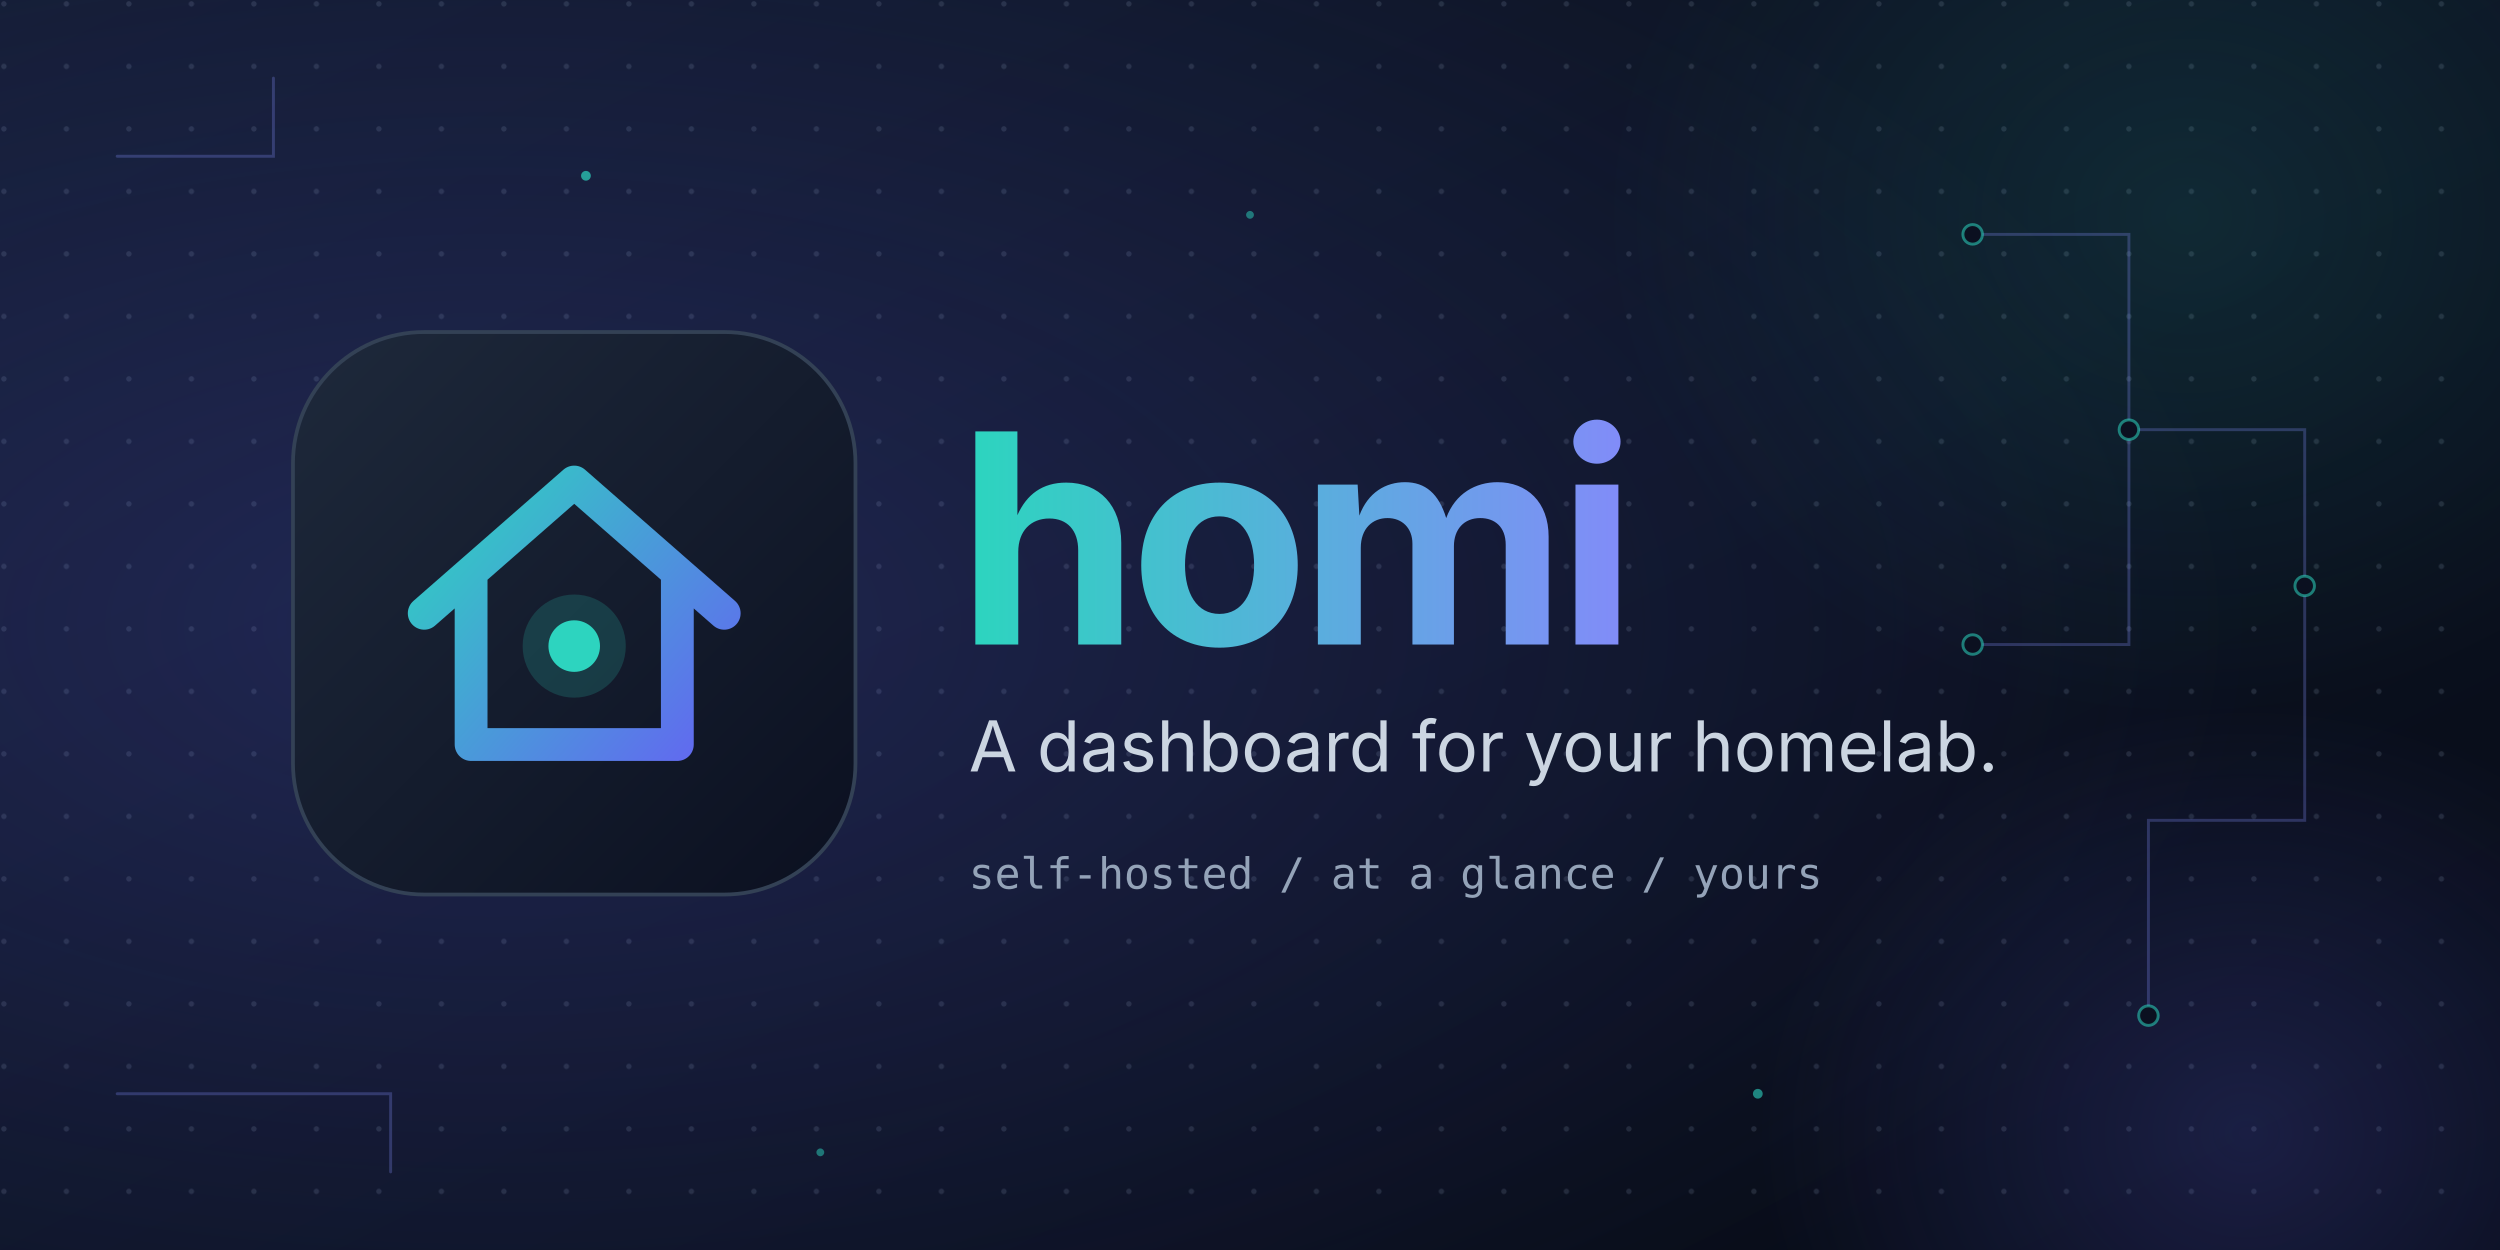
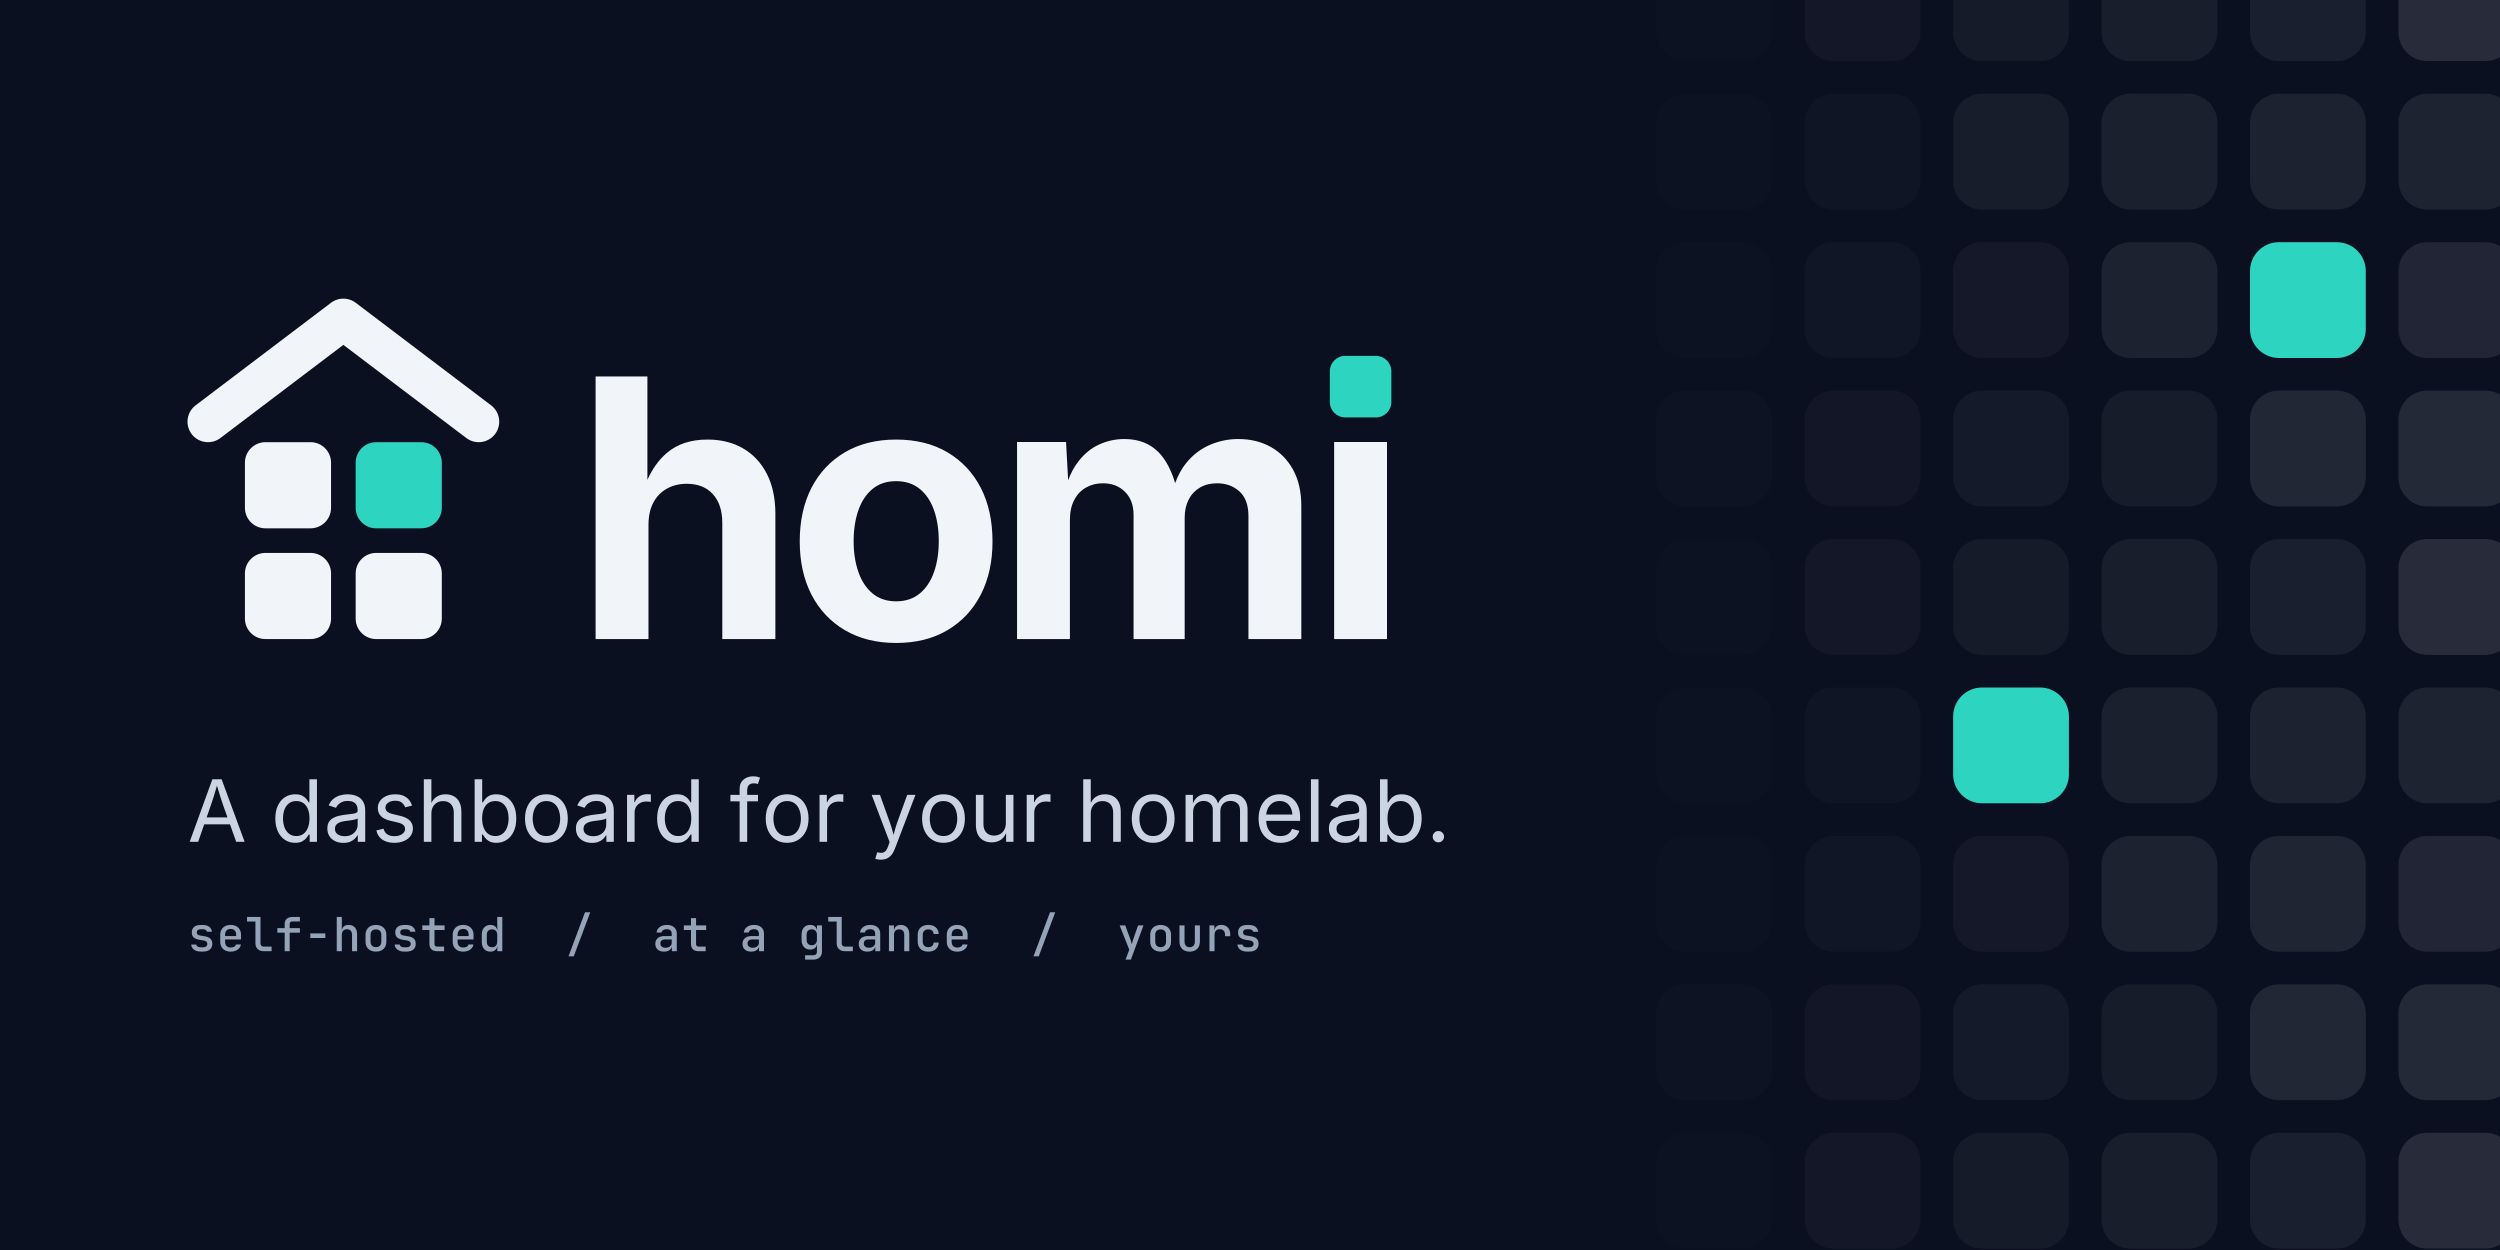
- <svg xmlns="http://www.w3.org/2000/svg" viewBox="0 0 1280 640" width="1280" height="640">
-   <defs>
-     <linearGradient id="bg" x1="0" y1="0" x2="1" y2="1">
-       <stop offset="0" stop-color="#111a2e" />
-       <stop offset="1" stop-color="#070b16" />
-     </linearGradient>
-     <linearGradient id="tile" x1="0" y1="0" x2="1" y2="1">
-       <stop offset="0" stop-color="#1e293b" />
-       <stop offset="1" stop-color="#0b1020" />
-     </linearGradient>
-     <linearGradient id="hs" gradientUnits="userSpaceOnUse" x1="28" y1="32" x2="92" y2="88">
-       <stop offset="0" stop-color="#2dd4bf" />
-       <stop offset="1" stop-color="#6366f1" />
-     </linearGradient>
-     <linearGradient id="wm" x1="0" y1="0" x2="1" y2="0">
-       <stop offset="0" stop-color="#2dd4bf" />
-       <stop offset="1" stop-color="#818cf8" />
-     </linearGradient>
-     <radialGradient id="glow" cx="0.2" cy="0.5" r="0.7">
-       <stop offset="0" stop-color="#6366f1" stop-opacity="0.22" />
-       <stop offset="1" stop-color="#6366f1" stop-opacity="0" />
-     </radialGradient>
-     <radialGradient id="g1">
-       <stop offset="0" stop-color="#2dd4bf" stop-opacity="0.12" />
-       <stop offset="1" stop-color="#2dd4bf" stop-opacity="0" />
-     </radialGradient>
-     <radialGradient id="g2">
-       <stop offset="0" stop-color="#6366f1" stop-opacity="0.2" />
-       <stop offset="1" stop-color="#6366f1" stop-opacity="0" />
-     </radialGradient>
-     <pattern id="dots" width="32" height="32" patternUnits="userSpaceOnUse">
-       <circle cx="2" cy="2" r="1.4" fill="#94a3b8" fill-opacity="0.18" />
-     </pattern>
-   </defs>
-   <rect width="1280" height="640" fill="url(#bg)" />
-   <rect width="1280" height="640" fill="url(#dots)" />
-   <rect width="1280" height="640" fill="url(#glow)" />
-   <rect x="820" y="-150" width="600" height="520" fill="url(#g1)" />
-   <rect x="900" y="360" width="500" height="440" fill="url(#g2)" />
-   <g fill="none" stroke="#818cf8" stroke-opacity="0.28" stroke-width="1.5" stroke-linecap="round">
-     <path d="M1010 120 H1090 V220 H1180 V300" />
-     <path d="M1090 220 V330 H1010" />
-     <path d="M1180 300 V420 H1100 V520" />
-     <path d="M60 80 H140 V40" />
-     <path d="M60 560 H200 V600" />
+ <svg xmlns="http://www.w3.org/2000/svg" viewBox="0 0 1280 640" width="1280" height="640" role="img">
+   <rect width="1280" height="640" fill="#0b1020" />
+   <rect x="848" y="-28" width="59.28" height="59.28" rx="14.82" fill="#f1f5f9" fill-opacity="0.009" />
+   <rect x="924" y="-28" width="59.28" height="59.28" rx="14.82" fill="#f1f5f9" fill-opacity="0.036" />
+   <rect x="1000" y="-28" width="59.28" height="59.28" rx="14.82" fill="#f1f5f9" fill-opacity="0.051" />
+   <rect x="1076" y="-28" width="59.28" height="59.28" rx="14.82" fill="#f1f5f9" fill-opacity="0.063" />
+   <rect x="1152" y="-28" width="59.28" height="59.28" rx="14.82" fill="#f1f5f9" fill-opacity="0.069" />
+   <rect x="1228" y="-28" width="59.28" height="59.28" rx="14.82" fill="#f1f5f9" fill-opacity="0.124" />
+   <rect x="848" y="48" width="59.28" height="59.28" rx="14.82" fill="#f1f5f9" fill-opacity="0.01" />
+   <rect x="924" y="48" width="59.28" height="59.28" rx="14.82" fill="#f1f5f9" fill-opacity="0.024" />
+   <rect x="1000" y="48" width="59.28" height="59.28" rx="14.82" fill="#f1f5f9" fill-opacity="0.058" />
+   <rect x="1076" y="48" width="59.28" height="59.28" rx="14.82" fill="#f1f5f9" fill-opacity="0.071" />
+   <rect x="1152" y="48" width="59.28" height="59.28" rx="14.82" fill="#f1f5f9" fill-opacity="0.08" />
+   <rect x="1228" y="48" width="59.28" height="59.28" rx="14.82" fill="#f1f5f9" fill-opacity="0.084" />
+   <rect x="848" y="124" width="59.28" height="59.28" rx="14.82" fill="#f1f5f9" fill-opacity="0.012" />
+   <rect x="924" y="124" width="59.28" height="59.28" rx="14.82" fill="#f1f5f9" fill-opacity="0.028" />
+   <rect x="1000" y="124" width="59.28" height="59.28" rx="14.82" fill="#f1f5f9" fill-opacity="0.039" />
+   <rect x="1076" y="124" width="59.28" height="59.28" rx="14.82" fill="#f1f5f9" fill-opacity="0.08" />
+   <rect x="1152" y="124" width="59.28" height="59.28" rx="14.82" fill="#2dd4bf" />
+   <rect x="1228" y="124" width="59.28" height="59.28" rx="14.82" fill="#f1f5f9" fill-opacity="0.097" />
+   <rect x="848" y="200" width="59.28" height="59.28" rx="14.82" fill="#f1f5f9" fill-opacity="0.013" />
+   <rect x="924" y="200" width="59.28" height="59.28" rx="14.82" fill="#f1f5f9" fill-opacity="0.032" />
+   <rect x="1000" y="200" width="59.28" height="59.28" rx="14.82" fill="#f1f5f9" fill-opacity="0.045" />
+   <rect x="1076" y="200" width="59.28" height="59.28" rx="14.82" fill="#f1f5f9" fill-opacity="0.054" />
+   <rect x="1152" y="200" width="59.28" height="59.28" rx="14.82" fill="#f1f5f9" fill-opacity="0.102" />
+   <rect x="1228" y="200" width="59.28" height="59.28" rx="14.82" fill="#f1f5f9" fill-opacity="0.111" />
+   <rect x="848" y="276" width="59.28" height="59.28" rx="14.82" fill="#f1f5f9" fill-opacity="0.009" />
+   <rect x="924" y="276" width="59.28" height="59.28" rx="14.82" fill="#f1f5f9" fill-opacity="0.036" />
+   <rect x="1000" y="276" width="59.28" height="59.28" rx="14.82" fill="#f1f5f9" fill-opacity="0.051" />
+   <rect x="1076" y="276" width="59.28" height="59.28" rx="14.82" fill="#f1f5f9" fill-opacity="0.063" />
+   <rect x="1152" y="276" width="59.28" height="59.28" rx="14.82" fill="#f1f5f9" fill-opacity="0.069" />
+   <rect x="1228" y="276" width="59.28" height="59.28" rx="14.82" fill="#f1f5f9" fill-opacity="0.124" />
+   <rect x="848" y="352" width="59.28" height="59.28" rx="14.82" fill="#f1f5f9" fill-opacity="0.01" />
+   <rect x="924" y="352" width="59.28" height="59.28" rx="14.82" fill="#f1f5f9" fill-opacity="0.024" />
+   <rect x="1000" y="352" width="59.28" height="59.28" rx="14.82" fill="#2dd4bf" />
+   <rect x="1076" y="352" width="59.28" height="59.28" rx="14.82" fill="#f1f5f9" fill-opacity="0.071" />
+   <rect x="1152" y="352" width="59.28" height="59.28" rx="14.82" fill="#f1f5f9" fill-opacity="0.08" />
+   <rect x="1228" y="352" width="59.28" height="59.28" rx="14.82" fill="#f1f5f9" fill-opacity="0.084" />
+   <rect x="848" y="428" width="59.28" height="59.28" rx="14.82" fill="#f1f5f9" fill-opacity="0.012" />
+   <rect x="924" y="428" width="59.28" height="59.28" rx="14.82" fill="#f1f5f9" fill-opacity="0.028" />
+   <rect x="1000" y="428" width="59.28" height="59.28" rx="14.82" fill="#f1f5f9" fill-opacity="0.039" />
+   <rect x="1076" y="428" width="59.28" height="59.28" rx="14.82" fill="#f1f5f9" fill-opacity="0.08" />
+   <rect x="1152" y="428" width="59.28" height="59.28" rx="14.82" fill="#f1f5f9" fill-opacity="0.091" />
+   <rect x="1228" y="428" width="59.28" height="59.28" rx="14.82" fill="#f1f5f9" fill-opacity="0.097" />
+   <rect x="848" y="504" width="59.28" height="59.28" rx="14.82" fill="#f1f5f9" fill-opacity="0.013" />
+   <rect x="924" y="504" width="59.28" height="59.28" rx="14.82" fill="#f1f5f9" fill-opacity="0.032" />
+   <rect x="1000" y="504" width="59.28" height="59.28" rx="14.82" fill="#f1f5f9" fill-opacity="0.045" />
+   <rect x="1076" y="504" width="59.28" height="59.28" rx="14.82" fill="#f1f5f9" fill-opacity="0.054" />
+   <rect x="1152" y="504" width="59.28" height="59.28" rx="14.82" fill="#f1f5f9" fill-opacity="0.102" />
+   <rect x="1228" y="504" width="59.28" height="59.28" rx="14.82" fill="#f1f5f9" fill-opacity="0.111" />
+   <rect x="848" y="580" width="59.28" height="59.28" rx="14.82" fill="#f1f5f9" fill-opacity="0.009" />
+   <rect x="924" y="580" width="59.28" height="59.28" rx="14.82" fill="#f1f5f9" fill-opacity="0.036" />
+   <rect x="1000" y="580" width="59.28" height="59.28" rx="14.82" fill="#f1f5f9" fill-opacity="0.051" />
+   <rect x="1076" y="580" width="59.28" height="59.28" rx="14.82" fill="#f1f5f9" fill-opacity="0.063" />
+   <rect x="1152" y="580" width="59.28" height="59.28" rx="14.82" fill="#f1f5f9" fill-opacity="0.069" />
+   <rect x="1228" y="580" width="59.28" height="59.28" rx="14.82" fill="#f1f5f9" fill-opacity="0.124" />
+   <rect x="848" y="656" width="59.28" height="59.28" rx="14.82" fill="#f1f5f9" fill-opacity="0.01" />
+   <rect x="924" y="656" width="59.28" height="59.28" rx="14.82" fill="#f1f5f9" fill-opacity="0.024" />
+   <rect x="1000" y="656" width="59.28" height="59.28" rx="14.82" fill="#f1f5f9" fill-opacity="0.058" />
+   <rect x="1076" y="656" width="59.28" height="59.28" rx="14.82" fill="#f1f5f9" fill-opacity="0.071" />
+   <rect x="1152" y="656" width="59.28" height="59.28" rx="14.82" fill="#f1f5f9" fill-opacity="0.08" />
+   <rect x="1228" y="656" width="59.28" height="59.28" rx="14.82" fill="#f1f5f9" fill-opacity="0.084" />
+   <g transform="translate(24.6 113) scale(2.1)">
+     <g transform="translate(12 0)">
+       <path d="M27 49 L60 24 L93 49" fill="none" stroke="#f1f5f9" stroke-width="10" stroke-linecap="round" stroke-linejoin="round" />
+       <rect x="36" y="54" width="21" height="21" rx="5" fill="#f1f5f9" />
+       <rect x="63" y="54" width="21" height="21" rx="5" fill="#2dd4bf" />
+       <rect x="36" y="81" width="21" height="21" rx="5" fill="#f1f5f9" />
+       <rect x="63" y="81" width="21" height="21" rx="5" fill="#f1f5f9" />
+     </g>
+     <svg x="113" y="14" width="229" height="100" viewBox="0 12 229 100">
+       <path d="M33.39 72.20L33.39 100L20.50 100L20.50 35.98L33.13 35.98L33.13 61.20Q34.94 57.12 37.86 54.63Q41.68 51.36 47.79 51.36Q52.77 51.36 56.49 53.53Q60.20 55.70 62.27 59.76Q64.33 63.82 64.33 69.45L64.33 100L51.39 100L51.39 71.68Q51.39 67.21 49.10 64.68Q46.80 62.14 42.71 62.14Q40.01 62.14 37.88 63.33Q35.75 64.51 34.57 66.74Q33.39 68.98 33.39 72.20 M93.77 100.95Q86.55 100.95 81.27 97.83Q75.98 94.71 73.12 89.15Q70.27 83.59 70.27 76.20Q70.27 68.72 73.12 63.15Q75.98 57.59 81.27 54.47Q86.55 51.36 93.77 51.36Q101.03 51.36 106.29 54.47Q111.56 57.59 114.42 63.15Q117.27 68.72 117.27 76.20Q117.27 83.59 114.42 89.15Q111.56 94.71 106.29 97.83Q101.03 100.95 93.77 100.95M93.77 90.80Q97.21 90.80 99.53 88.89Q101.85 86.98 103.01 83.65Q104.17 80.32 104.17 76.15Q104.17 71.90 103.01 68.59Q101.85 65.28 99.53 63.39Q97.21 61.50 93.77 61.50Q90.33 61.50 88.03 63.39Q85.73 65.28 84.57 68.59Q83.41 71.90 83.41 76.15Q83.41 80.32 84.57 83.65Q85.73 86.98 88.03 88.89Q90.33 90.80 93.77 90.80 M136.14 100L123.25 100L123.25 51.96L135.20 51.96L135.71 61.29Q136.70 58.62 138.21 56.69Q140.36 53.89 143.28 52.56Q146.20 51.23 149.42 51.23Q154.62 51.23 157.80 54.50Q160.34 57.12 161.80 61.97Q162.83 59.14 164.50 57.07Q166.91 54.11 170.24 52.67Q173.57 51.23 177.22 51.23Q181.65 51.23 185.11 53.16Q188.57 55.10 190.56 58.73Q192.56 62.36 192.56 67.60L192.56 100L179.67 100L179.67 70.05Q179.67 65.97 177.46 63.99Q175.25 62.02 172.02 62.02Q169.62 62.02 167.83 63.07Q166.05 64.12 165.08 66.01Q164.12 67.90 164.12 70.44L164.12 100L151.66 100L151.66 69.71Q151.66 66.18 149.57 64.10Q147.49 62.02 144.18 62.02Q141.90 62.02 140.08 63.05Q138.25 64.08 137.20 66.08Q136.14 68.07 136.14 70.95 M213.45 100L200.56 100L200.56 51.96L213.45 51.96" fill="#f1f5f9" />
+       <rect x="199.51" y="30.96" width="15" height="15" rx="3.75" fill="#2dd4bf" />
+     </svg>
  </g>
-   <g fill="#0b1020" stroke="#2dd4bf" stroke-opacity="0.55" stroke-width="1.5">
-     <circle cx="1010" cy="120" r="5" />
-     <circle cx="1090" cy="220" r="5" />
-     <circle cx="1180" cy="300" r="5" />
-     <circle cx="1010" cy="330" r="5" />
-     <circle cx="1100" cy="520" r="5" />
-   </g>
-   <g fill="#2dd4bf">
-     <circle cx="300" cy="90" r="2.5" fill-opacity="0.7" />
-     <circle cx="640" cy="110" r="2" fill-opacity="0.5" />
-     <circle cx="900" cy="560" r="2.5" fill-opacity="0.6" />
-     <circle cx="420" cy="590" r="2" fill-opacity="0.5" />
-   </g>
-   <g transform="translate(150,170) scale(2.4)">
-     <rect width="120" height="120" rx="28" fill="url(#tile)" stroke="#334155" stroke-width="0.8" />
-     <path d="M28 60 L60 32 L92 60 M38 51.25 V88 H82 V51.25" fill="none" stroke="url(#hs)" stroke-width="7" stroke-linecap="round" stroke-linejoin="round" />
-     <circle cx="60" cy="67" r="11" fill="#2dd4bf" fill-opacity="0.18" />
-     <circle cx="60" cy="67" r="5.5" fill="#2dd4bf" />
-   </g>
-   <text x="490" y="330" font-family="Inter,'SF Pro Display','Helvetica Neue',Arial,sans-serif" font-size="150" font-weight="700" letter-spacing="-5" fill="url(#wm)">homi</text>
-   <text x="496" y="395" font-family="Inter,'SF Pro Display','Helvetica Neue',Arial,sans-serif" font-size="36" font-weight="400" fill="#cbd5e1">A dashboard for your homelab.</text>
-   <g font-family="'SF Mono',Menlo,monospace" font-size="22" fill="#94a3b8">
-     <text x="496" y="455">self-hosted  /  at a glance  /  yours</text>
-   </g>
+   <path d="M101.46 431L97.12 431L108.74 398.99L113.47 398.99L125.24 431L120.94 431L117.74 422.06L104.55 422.06L101.46 431M105.80 418.50L116.47 418.50L114.15 412.01Q113.53 410.25 112.71 407.60Q112.03 405.43 111.08 402.25Q110.16 405.48 109.47 407.69Q108.61 410.38 108.05 412.01  M151.13 431.52Q148.14 431.52 145.84 429.99Q143.54 428.46 142.26 425.67Q140.97 422.88 140.97 419.05Q140.97 415.25 142.27 412.47Q143.57 409.69 145.87 408.18Q148.16 406.68 151.15 406.68Q153.49 406.68 154.87 407.45Q156.24 408.23 156.98 409.20Q157.72 410.18 158.11 410.83L158.41 410.83L158.41 398.99L162.28 398.99L162.28 431L158.54 431L158.54 427.28L158.11 427.28Q157.72 427.95 156.96 428.95Q156.20 429.95 154.81 430.73Q153.43 431.52 151.13 431.52M151.71 428.06Q153.90 428.06 155.40 426.91Q156.91 425.76 157.68 423.72Q158.46 421.68 158.46 419.01Q158.46 416.35 157.69 414.36Q156.93 412.37 155.43 411.26Q153.92 410.14 151.71 410.14Q149.43 410.14 147.92 411.32Q146.40 412.50 145.65 414.51Q144.90 416.52 144.90 419.01Q144.90 421.53 145.66 423.58Q146.42 425.63 147.95 426.84Q149.47 428.06 151.71 428.06 M175.79 431.56Q173.52 431.56 171.66 430.70Q169.80 429.84 168.70 428.19Q167.61 426.53 167.61 424.17Q167.61 422.11 168.42 420.82Q169.24 419.53 170.60 418.79Q171.97 418.04 173.62 417.68Q175.28 417.31 176.95 417.10Q179.10 416.82 180.46 416.67Q181.81 416.52 182.46 416.15Q183.12 415.79 183.12 414.91L183.12 414.78Q183.12 413.28 182.56 412.23Q182 411.19 180.88 410.63Q179.77 410.07 178.09 410.07Q176.37 410.07 175.15 410.61Q173.92 411.15 173.16 411.95Q172.40 412.76 172.01 413.60L168.29 412.37Q169.22 410.18 170.79 408.95Q172.36 407.71 174.25 407.20Q176.14 406.68 177.98 406.68Q179.19 406.68 180.72 406.97Q182.26 407.26 183.69 408.12Q185.12 408.98 186.05 410.67Q186.99 412.35 186.99 415.17L186.99 431L183.18 431L183.18 427.73L182.93 427.73Q182.52 428.57 181.62 429.46Q180.71 430.36 179.27 430.96Q177.83 431.56 175.79 431.56M176.46 428.14Q178.61 428.14 180.09 427.30Q181.57 426.47 182.35 425.12Q183.12 423.78 183.12 422.32L183.12 418.99Q182.88 419.27 182.09 419.50Q181.29 419.72 180.27 419.89Q179.25 420.06 178.30 420.18Q177.34 420.30 176.78 420.37Q175.38 420.54 174.17 420.96Q172.96 421.38 172.23 422.18Q171.50 422.99 171.50 424.36Q171.50 425.61 172.14 426.45Q172.79 427.28 173.90 427.71Q175.02 428.14 176.46 428.14 M201.94 431.52Q199.47 431.52 197.55 430.80Q195.62 430.08 194.38 428.66Q193.13 427.24 192.70 425.18L196.38 424.30Q196.89 426.27 198.32 427.20Q199.75 428.12 201.90 428.12Q204.41 428.12 205.90 427.05Q207.40 425.97 207.40 424.49Q207.40 423.24 206.53 422.42Q205.66 421.59 203.87 421.18L199.88 420.24Q196.61 419.46 195.02 417.84Q193.43 416.22 193.43 413.68Q193.43 411.62 194.59 410.04Q195.75 408.46 197.76 407.57Q199.77 406.68 202.33 406.68Q204.80 406.68 206.53 407.42Q208.26 408.16 209.34 409.46Q210.43 410.76 210.96 412.46L207.46 413.36Q206.97 412.07 205.82 411.02Q204.67 409.97 202.35 409.97Q200.20 409.97 198.77 410.96Q197.34 411.94 197.34 413.45Q197.34 414.78 198.31 415.58Q199.28 416.39 201.38 416.88L205.01 417.74Q208.28 418.52 209.85 420.14Q211.41 421.76 211.41 424.23Q211.41 426.34 210.22 427.98Q209.03 429.63 206.89 430.57Q204.75 431.52 201.94 431.52 M220.87 416.61L220.87 431L217 431L217 398.99L220.87 398.99L220.87 411.13Q221.86 409.09 223.34 408.08Q225.36 406.68 228.09 406.68Q230.51 406.68 232.35 407.68Q234.19 408.68 235.21 410.69Q236.23 412.70 236.23 415.75L236.23 431L232.34 431L232.34 416.07Q232.34 413.30 230.89 411.73Q229.44 410.16 226.93 410.16Q225.21 410.16 223.83 410.91Q222.46 411.66 221.66 413.10Q220.87 414.54 220.87 416.61 M254.17 431.52Q251.89 431.52 250.49 430.73Q249.10 429.95 248.35 428.95Q247.59 427.95 247.19 427.28L246.76 427.28L246.76 431L243.02 431L243.02 398.99L246.88 398.99L246.88 410.83L247.19 410.83Q247.59 410.18 248.32 409.20Q249.05 408.23 250.43 407.45Q251.80 406.68 254.15 406.68Q257.15 406.68 259.44 408.18Q261.73 409.69 263.03 412.47Q264.33 415.25 264.33 419.05Q264.33 422.88 263.04 425.67Q261.75 428.46 259.46 429.99Q257.18 431.52 254.17 431.52M253.59 428.06Q255.84 428.06 257.36 426.84Q258.87 425.63 259.64 423.58Q260.40 421.53 260.40 419.01Q260.40 416.52 259.65 414.51Q258.89 412.50 257.38 411.32Q255.87 410.14 253.59 410.14Q251.38 410.14 249.87 411.26Q248.37 412.37 247.60 414.36Q246.84 416.35 246.84 419.01Q246.84 421.68 247.62 423.72Q248.39 425.76 249.90 426.91Q251.42 428.06 253.59 428.06 M279.73 431.52Q276.47 431.52 274.01 429.97Q271.55 428.42 270.17 425.63Q268.80 422.84 268.80 419.14Q268.80 415.38 270.17 412.58Q271.55 409.77 274.01 408.23Q276.47 406.68 279.73 406.68Q283.02 406.68 285.49 408.23Q287.96 409.77 289.34 412.58Q290.71 415.38 290.71 419.14Q290.71 422.84 289.34 425.63Q287.96 428.42 285.49 429.97Q283.02 431.52 279.73 431.52M279.73 428.06Q282.16 428.06 283.73 426.81Q285.30 425.56 286.05 423.53Q286.80 421.50 286.80 419.14Q286.80 416.76 286.05 414.70Q285.30 412.65 283.73 411.40Q282.16 410.14 279.73 410.14Q277.33 410.14 275.78 411.40Q274.23 412.65 273.48 414.69Q272.73 416.73 272.73 419.14Q272.73 421.50 273.48 423.53Q274.23 425.56 275.78 426.81Q277.33 428.06 279.73 428.06 M303.07 431.56Q300.79 431.56 298.93 430.70Q297.07 429.84 295.98 428.19Q294.88 426.53 294.88 424.17Q294.88 422.11 295.70 420.82Q296.51 419.53 297.88 418.79Q299.24 418.04 300.90 417.68Q302.55 417.31 304.23 417.10Q306.38 416.82 307.73 416.67Q309.08 416.52 309.74 416.15Q310.39 415.79 310.39 414.91L310.39 414.78Q310.39 413.28 309.83 412.23Q309.28 411.19 308.16 410.63Q307.04 410.07 305.37 410.07Q303.65 410.07 302.42 410.61Q301.20 411.15 300.43 411.95Q299.67 412.76 299.29 413.60L295.57 412.37Q296.49 410.18 298.06 408.95Q299.63 407.71 301.52 407.20Q303.41 406.68 305.26 406.68Q306.46 406.68 308 406.97Q309.53 407.26 310.96 408.12Q312.39 408.98 313.33 410.67Q314.26 412.35 314.26 415.17L314.26 431L310.46 431L310.46 427.73L310.20 427.73Q309.79 428.57 308.89 429.46Q307.99 430.36 306.55 430.96Q305.11 431.56 303.07 431.56M303.73 428.14Q305.88 428.14 307.36 427.30Q308.85 426.47 309.62 425.12Q310.39 423.78 310.39 422.32L310.39 418.99Q310.16 419.27 309.36 419.50Q308.57 419.72 307.55 419.89Q306.53 420.06 305.57 420.18Q304.61 420.30 304.05 420.37Q302.66 420.54 301.44 420.96Q300.23 421.38 299.50 422.18Q298.77 422.99 298.77 424.36Q298.77 425.61 299.41 426.45Q300.06 427.28 301.18 427.71Q302.29 428.14 303.73 428.14 M324.92 431L321.05 431L321.05 406.98L324.79 406.98L324.79 410.68L325.04 410.68Q325.71 408.85 327.42 407.74Q329.13 406.64 331.28 406.64Q331.71 406.64 332.30 406.66Q332.89 406.68 333.23 406.70L333.23 410.59Q333.06 410.55 332.37 410.46Q331.68 410.38 330.91 410.38Q329.19 410.38 327.83 411.09Q326.46 411.81 325.69 413.07Q324.92 414.33 324.92 415.96 M346.62 431.52Q343.63 431.52 341.33 429.99Q339.03 428.46 337.74 425.67Q336.45 422.88 336.45 419.05Q336.45 415.25 337.75 412.47Q339.05 409.69 341.35 408.18Q343.65 406.68 346.64 406.68Q348.98 406.68 350.35 407.45Q351.73 408.23 352.47 409.20Q353.21 410.18 353.60 410.83L353.90 410.83L353.90 398.99L357.77 398.99L357.77 431L354.03 431L354.03 427.28L353.60 427.28Q353.21 427.95 352.45 428.95Q351.69 429.95 350.30 430.73Q348.91 431.52 346.62 431.52M347.20 428.06Q349.39 428.06 350.89 426.91Q352.39 425.76 353.17 423.72Q353.94 421.68 353.94 419.01Q353.94 416.35 353.18 414.36Q352.42 412.37 350.91 411.26Q349.41 410.14 347.20 410.14Q344.92 410.14 343.40 411.32Q341.89 412.50 341.14 414.51Q340.38 416.52 340.38 419.01Q340.38 421.53 341.15 423.58Q341.91 425.63 343.44 426.84Q344.96 428.06 347.20 428.06  M382.56 406.98L388.10 406.98L388.10 410.29L382.56 410.29L382.56 431L378.69 431L378.69 410.29L373.96 410.29L373.96 406.98L378.69 406.98L378.69 403.78Q378.69 401.70 379.67 400.30Q380.65 398.90 382.21 398.19Q383.78 397.48 385.52 397.48Q386.90 397.48 387.80 397.71Q388.70 397.94 389.13 398.13L388.06 401.44Q387.76 401.33 387.27 401.20Q386.79 401.07 385.97 401.07Q384.19 401.07 383.38 401.99Q382.56 402.90 382.56 404.64 M402.99 431.52Q399.72 431.52 397.26 429.97Q394.80 428.42 393.43 425.63Q392.05 422.84 392.05 419.14Q392.05 415.38 393.43 412.58Q394.80 409.77 397.26 408.23Q399.72 406.68 402.99 406.68Q406.28 406.68 408.75 408.23Q411.22 409.77 412.59 412.58Q413.97 415.38 413.97 419.14Q413.97 422.84 412.59 425.63Q411.22 428.42 408.75 429.97Q406.28 431.52 402.99 431.52M402.99 428.06Q405.42 428.06 406.99 426.81Q408.55 425.56 409.31 423.53Q410.06 421.50 410.06 419.14Q410.06 416.76 409.31 414.70Q408.55 412.65 406.99 411.40Q405.42 410.14 402.99 410.14Q400.58 410.14 399.04 411.40Q397.49 412.65 396.74 414.69Q395.99 416.73 395.99 419.14Q395.99 421.50 396.74 423.53Q397.49 425.56 399.04 426.81Q400.58 428.06 402.99 428.06 M423.46 431L419.60 431L419.60 406.98L423.34 406.98L423.34 410.68L423.59 410.68Q424.26 408.85 425.97 407.74Q427.68 406.64 429.82 406.64Q430.25 406.64 430.84 406.66Q431.44 406.68 431.78 406.70L431.78 410.59Q431.61 410.55 430.92 410.46Q430.23 410.38 429.46 410.38Q427.74 410.38 426.38 411.09Q425.01 411.81 424.24 413.07Q423.46 414.33 423.46 415.96  M448.15 439.70L449.14 436.35L449.55 436.46Q450.73 436.76 451.70 436.62Q452.66 436.48 453.44 435.66Q454.21 434.85 454.79 433.13L455.48 431.13L446.30 406.98L450.54 406.98L455.65 421.22Q456.46 423.46 457.02 425.65Q457.26 426.55 457.50 427.46Q457.73 426.55 457.99 425.63Q458.55 423.44 459.34 421.22L464.50 406.98L468.71 406.98L458.16 434.59Q457.43 436.50 456.41 437.74Q455.39 438.97 454.04 439.56Q452.68 440.15 450.99 440.15Q449.96 440.15 449.20 440Q448.45 439.85 448.15 439.70 M483.04 431.52Q479.78 431.52 477.32 429.97Q474.86 428.42 473.48 425.63Q472.11 422.84 472.11 419.14Q472.11 415.38 473.48 412.58Q474.86 409.77 477.32 408.23Q479.78 406.68 483.04 406.68Q486.33 406.68 488.80 408.23Q491.27 409.77 492.64 412.58Q494.02 415.38 494.02 419.14Q494.02 422.84 492.64 425.63Q491.27 428.42 488.80 429.97Q486.33 431.52 483.04 431.52M483.04 428.06Q485.47 428.06 487.04 426.81Q488.61 425.56 489.36 423.53Q490.11 421.50 490.11 419.14Q490.11 416.76 489.36 414.70Q488.61 412.65 487.04 411.40Q485.47 410.14 483.04 410.14Q480.63 410.14 479.09 411.40Q477.54 412.65 476.79 414.69Q476.04 416.73 476.04 419.14Q476.04 421.50 476.79 423.53Q477.54 425.56 479.09 426.81Q480.63 428.06 483.04 428.06 M507.79 431.30Q505.36 431.30 503.53 430.30Q501.69 429.30 500.67 427.28Q499.65 425.26 499.65 422.23L499.65 406.98L503.52 406.98L503.52 421.91Q503.52 424.68 504.98 426.25Q506.44 427.82 508.95 427.82Q510.67 427.82 512.03 427.07Q513.40 426.32 514.19 424.87Q514.99 423.42 514.99 421.38L514.99 406.98L518.88 406.98L518.88 431L515.14 431L515.14 426.51Q514.11 428.85 512.50 429.93Q510.43 431.30 507.79 431.30 M529.53 431L525.67 431L525.67 406.98L529.40 406.98L529.40 410.68L529.66 410.68Q530.33 408.85 532.04 407.74Q533.74 406.64 535.89 406.64Q536.32 406.64 536.91 406.66Q537.50 406.68 537.85 406.70L537.85 410.59Q537.68 410.55 536.99 410.46Q536.30 410.38 535.53 410.38Q533.81 410.38 532.44 411.09Q531.08 411.81 530.31 413.07Q529.53 414.33 529.53 415.96  M558.47 416.61L558.47 431L554.61 431L554.61 398.99L558.47 398.99L558.47 411.13Q559.46 409.09 560.94 408.08Q562.96 406.68 565.69 406.68Q568.12 406.68 569.96 407.68Q571.79 408.68 572.81 410.69Q573.83 412.70 573.83 415.75L573.83 431L569.95 431L569.95 416.07Q569.95 413.30 568.50 411.73Q567.04 410.16 564.53 410.16Q562.81 410.16 561.44 410.91Q560.06 411.66 559.27 413.10Q558.47 414.54 558.47 416.61 M590.40 431.52Q587.13 431.52 584.67 429.97Q582.21 428.42 580.84 425.63Q579.46 422.84 579.46 419.14Q579.46 415.38 580.84 412.58Q582.21 409.77 584.67 408.23Q587.13 406.68 590.40 406.68Q593.69 406.68 596.16 408.23Q598.63 409.77 600 412.58Q601.38 415.38 601.38 419.14Q601.38 422.84 600 425.63Q598.63 428.42 596.16 429.97Q593.69 431.52 590.40 431.52M590.40 428.06Q592.83 428.06 594.39 426.81Q595.96 425.56 596.71 423.53Q597.47 421.50 597.47 419.14Q597.47 416.76 596.71 414.70Q595.96 412.65 594.39 411.40Q592.83 410.14 590.40 410.14Q587.99 410.14 586.45 411.40Q584.90 412.65 584.15 414.69Q583.39 416.73 583.39 419.14Q583.39 421.50 584.15 423.53Q584.90 425.56 586.45 426.81Q587.99 428.06 590.40 428.06 M610.87 431L607.01 431L607.01 406.98L610.77 406.98L610.79 411.38Q611.26 410.05 612.05 409.11Q613.11 407.84 614.54 407.20Q615.96 406.55 617.51 406.55Q620.13 406.55 621.77 408.16Q623.08 409.47 623.63 411.43Q624.09 410.22 624.90 409.28Q626.04 407.97 627.66 407.26Q629.29 406.55 631.20 406.55Q633.28 406.55 635 407.45Q636.72 408.36 637.74 410.18Q638.76 412.01 638.76 414.80L638.76 431L634.89 431L634.89 414.91Q634.89 412.31 633.43 411.19Q631.97 410.07 630.04 410.07Q628.43 410.07 627.25 410.75Q626.08 411.43 625.45 412.61Q624.82 413.79 624.82 415.32L624.82 431L620.95 431L620.95 414.52Q620.95 412.52 619.62 411.30Q618.29 410.07 616.24 410.07Q614.85 410.07 613.61 410.73Q612.38 411.38 611.63 412.67Q610.87 413.96 610.87 415.88 M655.65 431.52Q652.17 431.52 649.64 429.97Q647.12 428.42 645.75 425.65Q644.39 422.88 644.39 419.18Q644.39 415.49 645.72 412.67Q647.05 409.86 649.49 408.27Q651.93 406.68 655.20 406.68Q657.11 406.68 658.97 407.31Q660.82 407.95 662.34 409.35Q663.85 410.76 664.76 413.06Q665.66 415.36 665.66 418.69L665.66 420.30L648.30 420.30Q648.38 422.62 649.22 424.30Q650.15 426.17 651.81 427.12Q653.48 428.08 655.67 428.08Q657.09 428.08 658.25 427.67Q659.41 427.26 660.24 426.43Q661.08 425.61 661.53 424.38L665.27 425.41Q664.71 427.22 663.38 428.59Q662.05 429.97 660.08 430.74Q658.12 431.52 655.65 431.52M648.32 417.04L661.73 417.04Q661.58 415.40 661.04 414.03Q660.29 412.20 658.83 411.16Q657.37 410.12 655.20 410.12Q653.03 410.12 651.48 411.18Q649.93 412.24 649.12 413.94Q648.43 415.40 648.32 417.04 M671.20 398.99L675.07 398.99L675.07 431L671.20 431 M688.58 431.56Q686.30 431.56 684.45 430.70Q682.59 429.84 681.49 428.19Q680.40 426.53 680.40 424.17Q680.40 422.11 681.21 420.82Q682.03 419.53 683.39 418.79Q684.76 418.04 686.41 417.68Q688.07 417.31 689.74 417.10Q691.89 416.82 693.24 416.67Q694.60 416.52 695.25 416.15Q695.91 415.79 695.91 414.91L695.91 414.78Q695.91 413.28 695.35 412.23Q694.79 411.19 693.67 410.63Q692.56 410.07 690.88 410.07Q689.16 410.07 687.94 410.61Q686.71 411.15 685.95 411.95Q685.19 412.76 684.80 413.60L681.08 412.37Q682.01 410.18 683.58 408.95Q685.14 407.71 687.04 407.20Q688.93 406.68 690.77 406.68Q691.98 406.68 693.51 406.97Q695.05 407.26 696.48 408.12Q697.91 408.98 698.84 410.67Q699.78 412.35 699.78 415.17L699.78 431L695.97 431L695.97 427.73L695.71 427.73Q695.31 428.57 694.40 429.46Q693.50 430.36 692.06 430.96Q690.62 431.56 688.58 431.56M689.25 428.14Q691.40 428.14 692.88 427.30Q694.36 426.47 695.13 425.12Q695.91 423.78 695.91 422.32L695.91 418.99Q695.67 419.27 694.88 419.50Q694.08 419.72 693.06 419.89Q692.04 420.06 691.08 420.18Q690.13 420.30 689.57 420.37Q688.17 420.54 686.96 420.96Q685.75 421.38 685.02 422.18Q684.29 422.99 684.29 424.36Q684.29 425.61 684.93 426.45Q685.57 427.28 686.69 427.71Q687.81 428.14 689.25 428.14 M717.71 431.52Q715.44 431.52 714.04 430.73Q712.64 429.95 711.89 428.95Q711.14 427.95 710.73 427.28L710.30 427.28L710.30 431L706.56 431L706.56 398.99L710.43 398.99L710.43 410.83L710.73 410.83Q711.14 410.18 711.87 409.20Q712.60 408.23 713.98 407.45Q715.35 406.68 717.69 406.68Q720.70 406.68 722.99 408.18Q725.28 409.69 726.58 412.47Q727.88 415.25 727.88 419.05Q727.88 422.88 726.59 425.67Q725.30 428.46 723.01 429.99Q720.72 431.52 717.71 431.52M717.13 428.06Q719.39 428.06 720.91 426.84Q722.42 425.63 723.18 423.58Q723.95 421.53 723.95 419.01Q723.95 416.52 723.19 414.51Q722.44 412.50 720.93 411.32Q719.41 410.14 717.13 410.14Q714.92 410.14 713.42 411.26Q711.91 412.37 711.15 414.36Q710.39 416.35 710.39 419.01Q710.39 421.68 711.16 423.72Q711.94 425.76 713.45 426.91Q714.96 428.06 717.13 428.06 M736.45 431.28Q735.25 431.28 734.40 430.43Q733.55 429.58 733.55 428.38Q733.55 427.18 734.40 426.33Q735.25 425.48 736.45 425.48Q737.65 425.48 738.50 426.33Q739.35 427.18 739.35 428.38Q739.35 429.58 738.50 430.43Q737.65 431.28 736.45 431.28" fill="#cbd5e1" />
+   <path d="M103.78 487.22L102.74 487.22Q101.33 487.22 100.26 486.76Q99.19 486.30 98.58 485.50Q97.97 484.70 97.87 483.59L100.46 483.59Q100.56 484.24 101.16 484.64Q101.76 485.03 102.74 485.03L103.78 485.03Q104.95 485.03 105.55 484.55Q106.15 484.07 106.15 483.28Q106.15 482.51 105.61 482.07Q105.07 481.62 104.02 481.48L102.31 481.22Q100.20 480.88 99.20 480Q98.21 479.13 98.21 477.40Q98.21 475.58 99.40 474.58Q100.58 473.58 102.91 473.58L103.82 473.58Q105.89 473.58 107.12 474.53Q108.36 475.48 108.53 477.06L105.94 477.06Q105.84 476.49 105.30 476.13Q104.76 475.77 103.82 475.77L102.91 475.77Q101.78 475.77 101.27 476.19Q100.75 476.61 100.75 477.42Q100.75 478.14 101.21 478.50Q101.66 478.86 102.62 479.01L104.38 479.30Q106.61 479.61 107.65 480.53Q108.70 481.46 108.70 483.21Q108.70 485.10 107.46 486.16Q106.22 487.22 103.78 487.22 M118.08 487.24Q116.47 487.24 115.26 486.60Q114.05 485.97 113.40 484.82Q112.75 483.66 112.75 482.13L112.75 478.67Q112.75 477.11 113.40 475.97Q114.05 474.83 115.26 474.20Q116.47 473.56 118.08 473.56Q119.71 473.56 120.91 474.20Q122.11 474.83 122.76 475.97Q123.41 477.11 123.41 478.67L123.41 481.02L115.25 481.02L115.25 482.13Q115.25 483.59 115.98 484.36Q116.71 485.13 118.10 485.13Q119.23 485.13 119.93 484.73Q120.62 484.34 120.79 483.57L123.36 483.57Q123.07 485.25 121.63 486.24Q120.19 487.24 118.08 487.24M115.25 479.27L120.91 479.25L120.91 478.65Q120.91 477.21 120.19 476.42Q119.47 475.62 118.08 475.62Q116.71 475.62 115.98 476.42Q115.25 477.21 115.25 478.67 M139.06 487L134.86 487Q133.63 487 132.72 486.51Q131.81 486.02 131.29 485.10Q130.78 484.19 130.78 482.99L130.78 471.83L126.46 471.83L126.46 469.48L133.37 469.48L133.37 482.99Q133.37 483.76 133.80 484.20Q134.23 484.65 134.98 484.65L139.06 484.65 M148.32 487L145.75 487L145.75 477.54L142.01 477.54L142.01 475.19L145.75 475.19L145.75 473.06Q145.75 471.40 146.81 470.44Q147.86 469.48 149.69 469.48L153.55 469.48L153.55 471.78L149.74 471.78Q149.06 471.78 148.69 472.12Q148.32 472.46 148.32 473.08L148.32 475.19L153.55 475.19L153.55 477.54L148.32 477.54 M166.56 480.26L158.88 480.26L158.88 477.90L166.56 477.90 M175.01 487L172.42 487L172.42 469.48L175.01 469.48L175.01 473.80L174.98 476.32L175.03 476.32Q175.18 475.17 175.92 474.45Q176.86 473.56 178.51 473.56Q180.48 473.56 181.66 474.82Q182.83 476.08 182.83 478.22L182.83 487L180.24 487L180.24 478.50Q180.24 477.21 179.54 476.49Q178.85 475.77 177.65 475.77Q176.42 475.77 175.72 476.52Q175.01 477.28 175.01 478.67 M192.48 487.22Q190.85 487.22 189.65 486.59Q188.45 485.97 187.80 484.82Q187.15 483.66 187.15 482.10L187.15 478.70Q187.15 477.11 187.80 475.97Q188.45 474.83 189.65 474.21Q190.85 473.58 192.48 473.58Q194.11 473.58 195.31 474.21Q196.51 474.83 197.16 475.97Q197.81 477.11 197.81 478.70L197.81 482.10Q197.81 483.66 197.16 484.82Q196.51 485.97 195.31 486.59Q194.11 487.22 192.48 487.22M192.48 484.94Q193.80 484.94 194.52 484.20Q195.24 483.47 195.24 482.10L195.24 478.70Q195.24 477.30 194.52 476.58Q193.80 475.86 192.48 475.86Q191.18 475.86 190.45 476.58Q189.72 477.30 189.72 478.70L189.72 482.10Q189.72 483.47 190.45 484.20Q191.18 484.94 192.48 484.94 M207.94 487.22L206.90 487.22Q205.49 487.22 204.42 486.76Q203.35 486.30 202.74 485.50Q202.13 484.70 202.03 483.59L204.62 483.59Q204.72 484.24 205.32 484.64Q205.92 485.03 206.90 485.03L207.94 485.03Q209.11 485.03 209.71 484.55Q210.31 484.07 210.31 483.28Q210.31 482.51 209.77 482.07Q209.23 481.62 208.18 481.48L206.47 481.22Q204.36 480.88 203.36 480Q202.37 479.13 202.37 477.40Q202.37 475.58 203.56 474.58Q204.74 473.58 207.07 473.58L207.98 473.58Q210.05 473.58 211.28 474.53Q212.52 475.48 212.69 477.06L210.10 477.06Q210 476.49 209.46 476.13Q208.92 475.77 207.98 475.77L207.07 475.77Q205.94 475.77 205.43 476.19Q204.91 476.61 204.91 477.42Q204.91 478.14 205.37 478.50Q205.82 478.86 206.78 479.01L208.54 479.30Q210.77 479.61 211.81 480.53Q212.86 481.46 212.86 483.21Q212.86 485.10 211.62 486.16Q210.38 487.22 207.94 487.22 M227.38 487L223.68 487Q221.88 487 220.87 486.02Q219.86 485.03 219.86 483.28L219.86 476.15L216.22 476.15L216.22 473.80L219.86 473.80L219.86 470.08L222.46 470.08L222.46 473.80L227.62 473.80L227.62 476.15L222.46 476.15L222.46 483.28Q222.46 484.65 223.78 484.65L227.38 484.65 M237.12 487.24Q235.51 487.24 234.30 486.60Q233.09 485.97 232.44 484.82Q231.79 483.66 231.79 482.13L231.79 478.67Q231.79 477.11 232.44 475.97Q233.09 474.83 234.30 474.20Q235.51 473.56 237.12 473.56Q238.75 473.56 239.95 474.20Q241.15 474.83 241.80 475.97Q242.45 477.11 242.45 478.67L242.45 481.02L234.29 481.02L234.29 482.13Q234.29 483.59 235.02 484.36Q235.75 485.13 237.14 485.13Q238.27 485.13 238.97 484.73Q239.66 484.34 239.83 483.57L242.40 483.57Q242.11 485.25 240.67 486.24Q239.23 487.24 237.12 487.24M234.29 479.27L239.95 479.25L239.95 478.65Q239.95 477.21 239.23 476.42Q238.51 475.62 237.12 475.62Q235.75 475.62 235.02 476.42Q234.29 477.21 234.29 478.67 M251.06 487.24Q249.07 487.24 247.87 485.90Q246.67 484.55 246.67 482.27L246.67 478.55Q246.67 476.25 247.87 474.90Q249.07 473.56 251.06 473.56Q252.70 473.56 253.66 474.45Q254.42 475.17 254.57 476.32L254.66 476.32L254.59 473.25L254.59 469.48L257.18 469.48L257.18 487L254.62 487L254.62 484.48L254.57 484.48Q254.42 485.63 253.66 486.33Q252.70 487.24 251.06 487.24M251.95 484.98Q253.18 484.98 253.88 484.23Q254.59 483.47 254.59 482.13L254.59 478.67Q254.59 477.33 253.88 476.57Q253.18 475.82 251.95 475.82Q250.68 475.82 249.96 476.55Q249.24 477.28 249.24 478.67L249.24 482.13Q249.24 483.52 249.96 484.25Q250.68 484.98 251.95 484.98   M293.76 489.64L291.07 489.64L299.52 467.08L302.21 467.08   M339.96 487.24Q337.90 487.24 336.71 486.17Q335.52 485.10 335.52 483.26Q335.52 481.38 336.78 480.32Q338.04 479.25 340.25 479.25L343.92 479.25L343.92 478.02Q343.92 476.94 343.25 476.34Q342.58 475.74 341.35 475.74Q340.27 475.74 339.55 476.21Q338.83 476.68 338.71 477.45L336.17 477.45Q336.38 475.67 337.81 474.62Q339.24 473.56 341.42 473.56Q343.78 473.56 345.14 474.75Q346.51 475.94 346.51 477.98L346.51 487L343.99 487L343.99 484.58L343.97 484.58Q343.80 485.68 342.89 486.38Q341.78 487.24 339.96 487.24M340.73 485.25Q342.12 485.25 343.02 484.54Q343.92 483.83 343.92 482.73L343.92 481L340.30 481Q339.29 481 338.70 481.55Q338.11 482.10 338.11 483.06Q338.11 484.07 338.81 484.66Q339.50 485.25 340.73 485.25 M361.30 487L357.60 487Q355.80 487 354.79 486.02Q353.78 485.03 353.78 483.28L353.78 476.15L350.14 476.15L350.14 473.80L353.78 473.80L353.78 470.08L356.38 470.08L356.38 473.80L361.54 473.80L361.54 476.15L356.38 476.15L356.38 483.28Q356.38 484.65 357.70 484.65L361.30 484.65  M384.60 487.24Q382.54 487.24 381.35 486.17Q380.16 485.10 380.16 483.26Q380.16 481.38 381.42 480.32Q382.68 479.25 384.89 479.25L388.56 479.25L388.56 478.02Q388.56 476.94 387.89 476.34Q387.22 475.74 385.99 475.74Q384.91 475.74 384.19 476.21Q383.47 476.68 383.35 477.45L380.81 477.45Q381.02 475.67 382.45 474.62Q383.88 473.56 386.06 473.56Q388.42 473.56 389.78 474.75Q391.15 475.94 391.15 477.98L391.15 487L388.63 487L388.63 484.58L388.61 484.58Q388.44 485.68 387.53 486.38Q386.42 487.24 384.60 487.24M385.37 485.25Q386.76 485.25 387.66 484.54Q388.56 483.83 388.56 482.73L388.56 481L384.94 481Q383.93 481 383.34 481.55Q382.75 482.10 382.75 483.06Q382.75 484.07 383.45 484.66Q384.14 485.25 385.37 485.25  M416.30 491.32L412.22 491.32L412.22 489.09L416.28 489.09Q417.29 489.09 417.78 488.61Q418.27 488.13 418.27 487.19L418.27 485.87L418.32 483.42L418.27 483.42Q418.15 484.60 417.36 485.32Q416.40 486.18 414.79 486.18Q412.75 486.18 411.58 484.84Q410.40 483.50 410.40 481.22L410.40 478.53Q410.40 476.25 411.58 474.90Q412.75 473.56 414.79 473.56Q416.40 473.56 417.36 474.42Q418.13 475.17 418.27 476.32L418.30 476.32L418.27 473.80L420.84 473.80L420.84 487.24Q420.84 489.14 419.64 490.23Q418.44 491.32 416.30 491.32M415.63 483.95Q416.86 483.95 417.56 483.20Q418.27 482.44 418.27 481.10L418.27 478.67Q418.27 477.33 417.56 476.57Q416.86 475.82 415.63 475.82Q414.36 475.82 413.68 476.55Q412.99 477.28 412.99 478.67L412.99 481.10Q412.99 482.46 413.68 483.21Q414.36 483.95 415.63 483.95 M436.66 487L432.46 487Q431.23 487 430.32 486.51Q429.41 486.02 428.89 485.10Q428.38 484.19 428.38 482.99L428.38 471.83L424.06 471.83L424.06 469.48L430.97 469.48L430.97 482.99Q430.97 483.76 431.40 484.20Q431.83 484.65 432.58 484.65L436.66 484.65 M444.12 487.24Q442.06 487.24 440.87 486.17Q439.68 485.10 439.68 483.26Q439.68 481.38 440.94 480.32Q442.20 479.25 444.41 479.25L448.08 479.25L448.08 478.02Q448.08 476.94 447.41 476.34Q446.74 475.74 445.51 475.74Q444.43 475.74 443.71 476.21Q442.99 476.68 442.87 477.45L440.33 477.45Q440.54 475.67 441.97 474.62Q443.40 473.56 445.58 473.56Q447.94 473.56 449.30 474.75Q450.67 475.94 450.67 477.98L450.67 487L448.15 487L448.15 484.58L448.13 484.58Q447.96 485.68 447.05 486.38Q445.94 487.24 444.12 487.24M444.89 485.25Q446.28 485.25 447.18 484.54Q448.08 483.83 448.08 482.73L448.08 481L444.46 481Q443.45 481 442.86 481.55Q442.27 482.10 442.27 483.06Q442.27 484.07 442.97 484.66Q443.66 485.25 444.89 485.25 M457.73 487L455.14 487L455.14 473.80L457.70 473.80L457.70 476.32L457.75 476.32Q457.90 475.17 458.64 474.45Q459.58 473.56 461.23 473.56Q463.20 473.56 464.38 474.82Q465.55 476.08 465.55 478.22L465.55 487L462.96 487L462.96 478.50Q462.96 477.21 462.26 476.51Q461.57 475.82 460.37 475.82Q459.14 475.82 458.44 476.55Q457.73 477.28 457.73 478.67 M475.30 487.24Q473.66 487.24 472.43 486.63Q471.19 486.02 470.53 484.85Q469.87 483.69 469.87 482.13L469.87 478.67Q469.87 477.09 470.53 475.94Q471.19 474.78 472.43 474.17Q473.66 473.56 475.30 473.56Q477.67 473.56 479.11 474.81Q480.55 476.06 480.62 478.22L478.03 478.22Q477.96 477.09 477.24 476.46Q476.52 475.84 475.30 475.84Q473.98 475.84 473.21 476.57Q472.44 477.30 472.44 478.65L472.44 482.13Q472.44 483.47 473.21 484.22Q473.98 484.96 475.30 484.96Q476.52 484.96 477.24 484.34Q477.96 483.71 478.03 482.58L480.62 482.58Q480.55 484.74 479.11 485.99Q477.67 487.24 475.30 487.24 M490.08 487.24Q488.47 487.24 487.26 486.60Q486.05 485.97 485.40 484.82Q484.75 483.66 484.75 482.13L484.75 478.67Q484.75 477.11 485.40 475.97Q486.05 474.83 487.26 474.20Q488.47 473.56 490.08 473.56Q491.71 473.56 492.91 474.20Q494.11 474.83 494.76 475.97Q495.41 477.11 495.41 478.67L495.41 481.02L487.25 481.02L487.25 482.13Q487.25 483.59 487.98 484.36Q488.71 485.13 490.10 485.13Q491.23 485.13 491.93 484.73Q492.62 484.34 492.79 483.57L495.36 483.57Q495.07 485.25 493.63 486.24Q492.19 487.24 490.08 487.24M487.25 479.27L492.91 479.25L492.91 478.65Q492.91 477.21 492.19 476.42Q491.47 475.62 490.08 475.62Q488.71 475.62 487.98 476.42Q487.25 477.21 487.25 478.67   M531.84 489.64L529.15 489.64L537.60 467.08L540.29 467.08   M579.02 491.32L576.29 491.32L578.18 486.23L573.26 473.80L576.12 473.80L578.88 481.24Q579.05 481.72 579.22 482.39Q579.38 483.06 579.50 483.50Q579.60 483.06 579.77 482.39Q579.94 481.72 580.10 481.24L582.70 473.80L585.46 473.80 M594.24 487.22Q592.61 487.22 591.41 486.59Q590.21 485.97 589.56 484.82Q588.91 483.66 588.91 482.10L588.91 478.70Q588.91 477.11 589.56 475.97Q590.21 474.83 591.41 474.21Q592.61 473.58 594.24 473.58Q595.87 473.58 597.07 474.21Q598.27 474.83 598.92 475.97Q599.57 477.11 599.57 478.70L599.57 482.10Q599.57 483.66 598.92 484.82Q598.27 485.97 597.07 486.59Q595.87 487.22 594.24 487.22M594.24 484.94Q595.56 484.94 596.28 484.20Q597 483.47 597 482.10L597 478.70Q597 477.30 596.28 476.58Q595.56 475.86 594.24 475.86Q592.94 475.86 592.21 476.58Q591.48 477.30 591.48 478.70L591.48 482.10Q591.48 483.47 592.21 484.20Q592.94 484.94 594.24 484.94 M609.10 487.24Q606.72 487.24 605.30 485.86Q603.89 484.48 603.89 482.10L603.89 473.80L606.48 473.80L606.48 482.10Q606.48 483.47 607.18 484.23Q607.87 484.98 609.10 484.98Q610.34 484.98 611.05 484.23Q611.76 483.47 611.76 482.10L611.76 473.80L614.35 473.80L614.35 482.10Q614.35 484.48 612.92 485.86Q611.50 487.24 609.10 487.24 M621.84 487L619.25 487L619.25 473.80L621.74 473.80L621.74 476.25Q621.98 475.29 622.51 474.64Q623.45 473.56 625.30 473.56Q627.41 473.56 628.64 474.87Q629.88 476.18 629.88 478.46L629.88 479.34L627.22 479.34L627.22 478.67Q627.22 477.26 626.51 476.50Q625.80 475.74 624.53 475.74Q623.26 475.74 622.55 476.51Q621.84 477.28 621.84 478.67 M639.46 487.22L638.42 487.22Q637.01 487.22 635.94 486.76Q634.87 486.30 634.26 485.50Q633.65 484.70 633.55 483.59L636.14 483.59Q636.24 484.24 636.84 484.64Q637.44 485.03 638.42 485.03L639.46 485.03Q640.63 485.03 641.23 484.55Q641.83 484.07 641.83 483.28Q641.83 482.51 641.29 482.07Q640.75 481.62 639.70 481.48L637.99 481.22Q635.88 480.88 634.88 480Q633.89 479.13 633.89 477.40Q633.89 475.58 635.08 474.58Q636.26 473.58 638.59 473.58L639.50 473.58Q641.57 473.58 642.80 474.53Q644.04 475.48 644.21 477.06L641.62 477.06Q641.52 476.49 640.98 476.13Q640.44 475.77 639.50 475.77L638.59 475.77Q637.46 475.77 636.95 476.19Q636.43 476.61 636.43 477.42Q636.43 478.14 636.89 478.50Q637.34 478.86 638.30 479.01L640.06 479.30Q642.29 479.61 643.33 480.53Q644.38 481.46 644.38 483.21Q644.38 485.10 643.14 486.16Q641.90 487.22 639.46 487.22" fill="#94a3b8" />
</svg>
